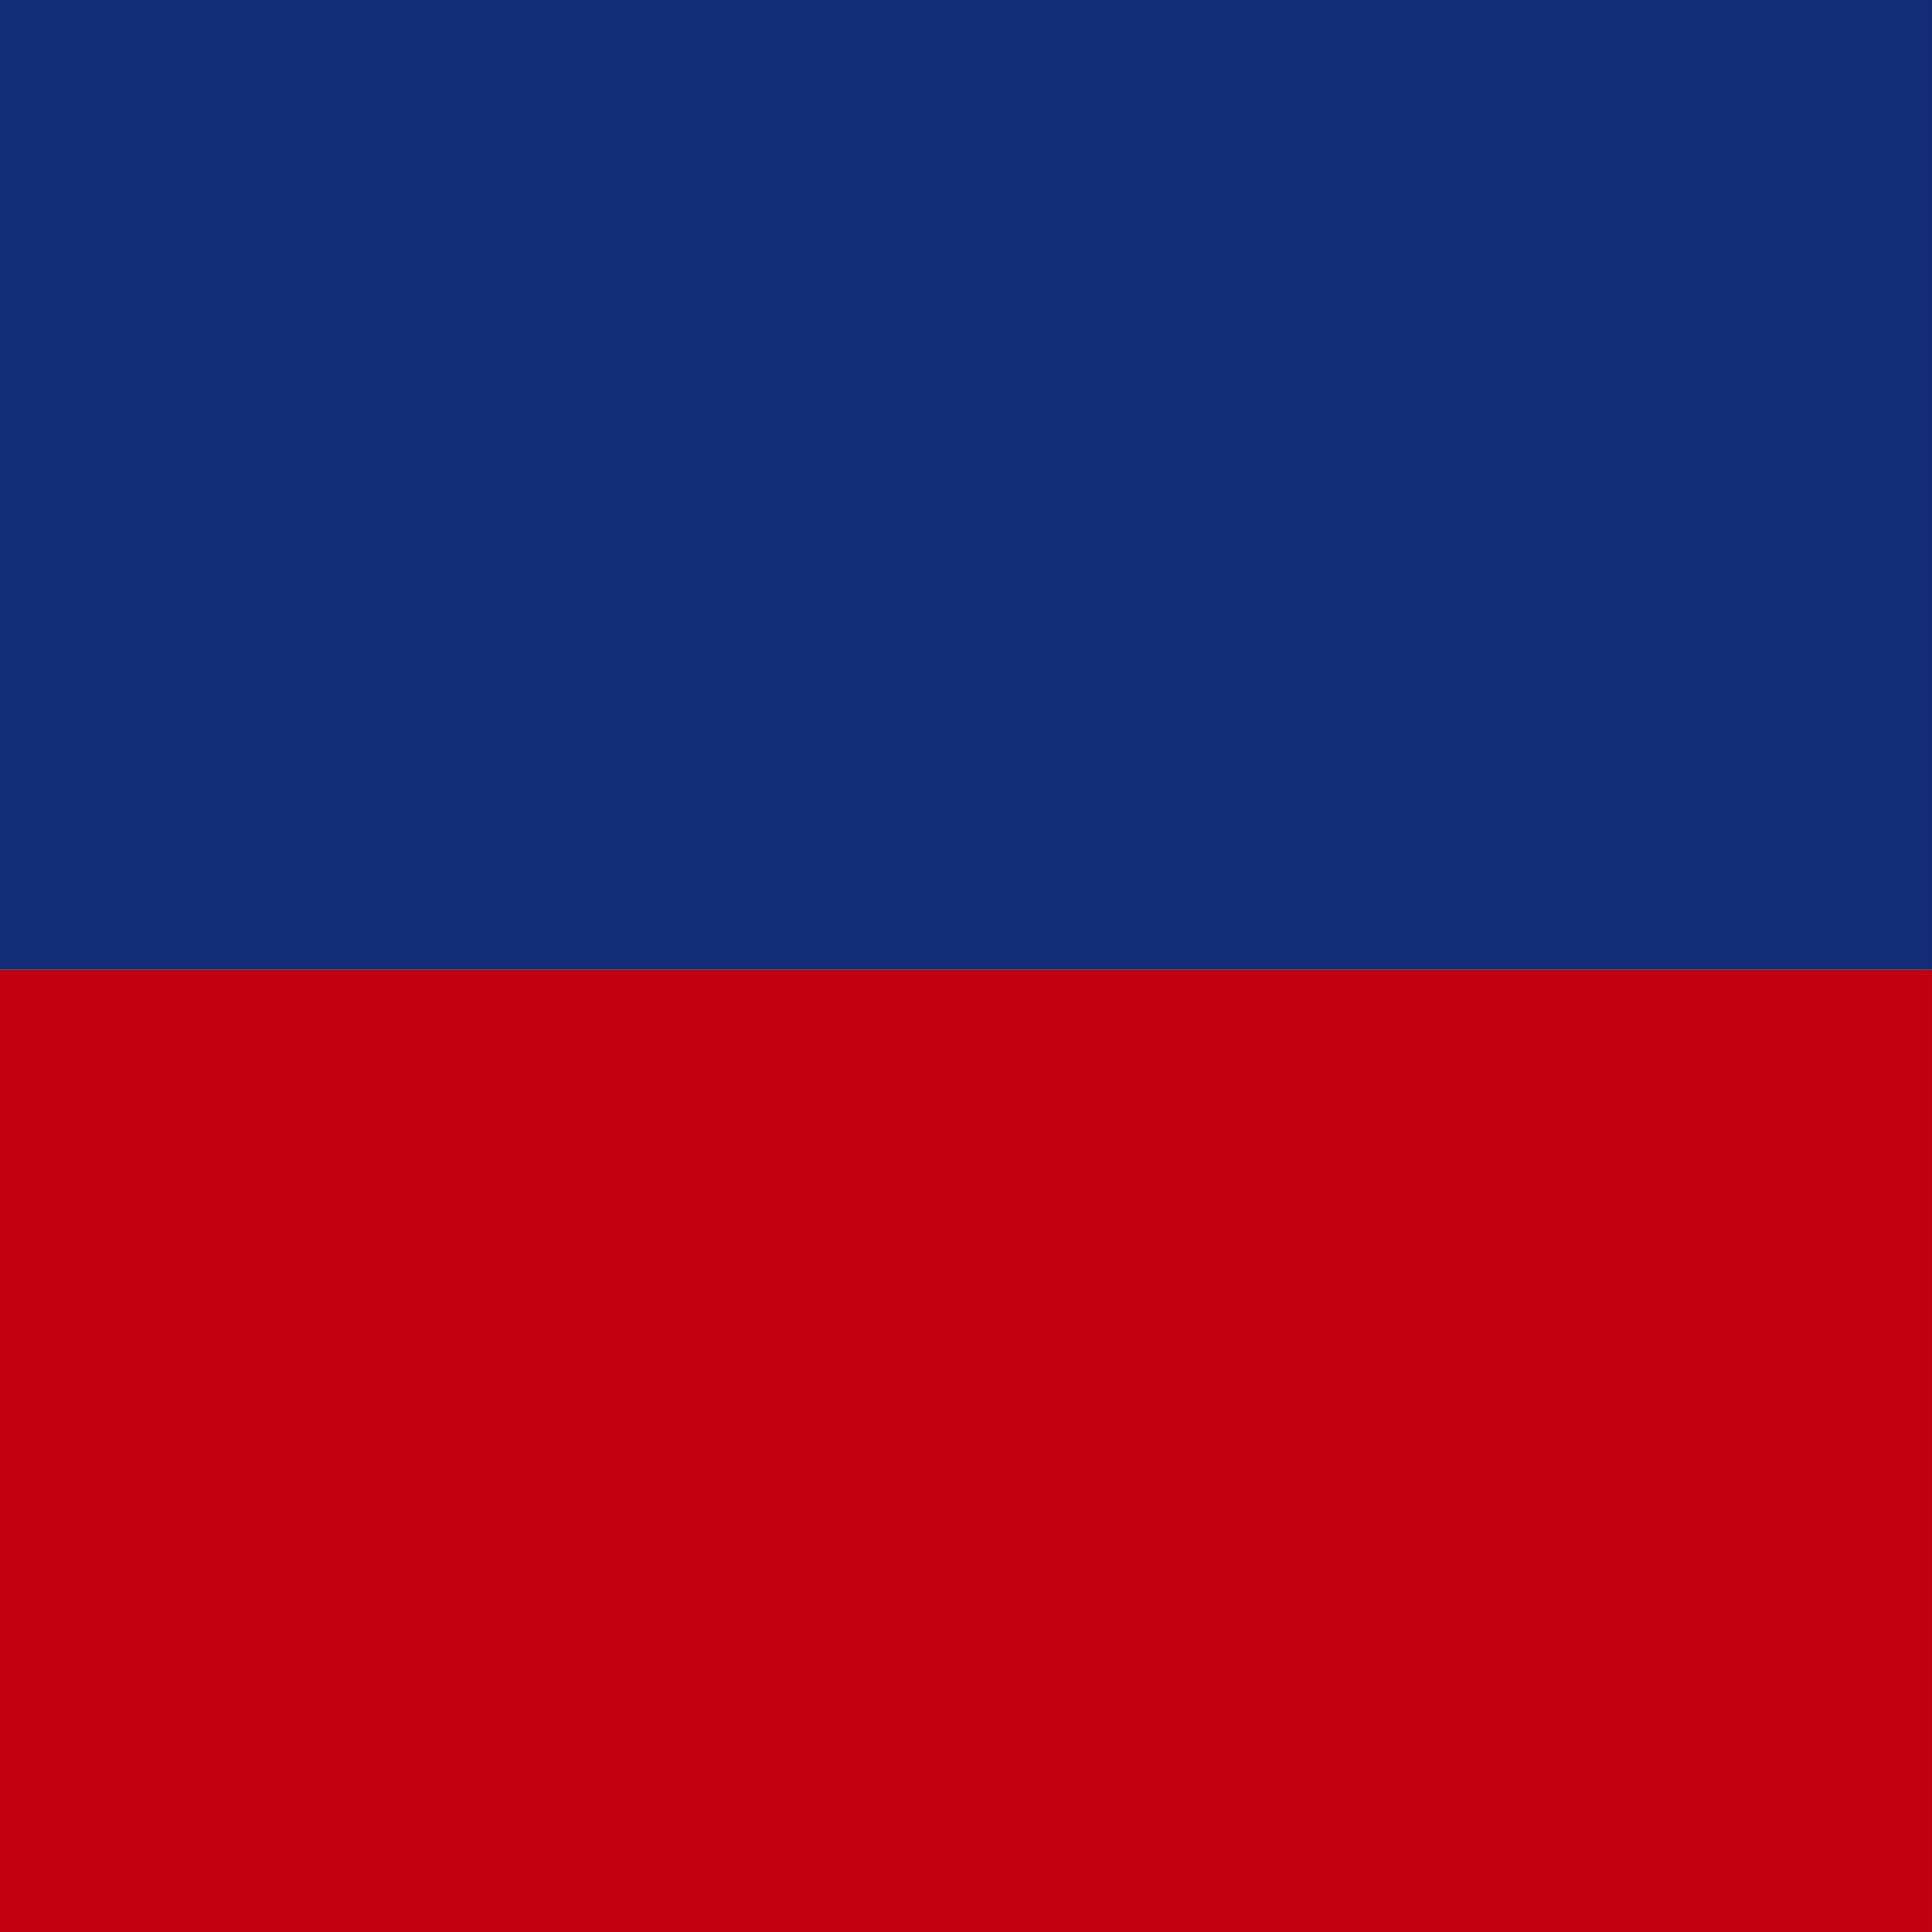
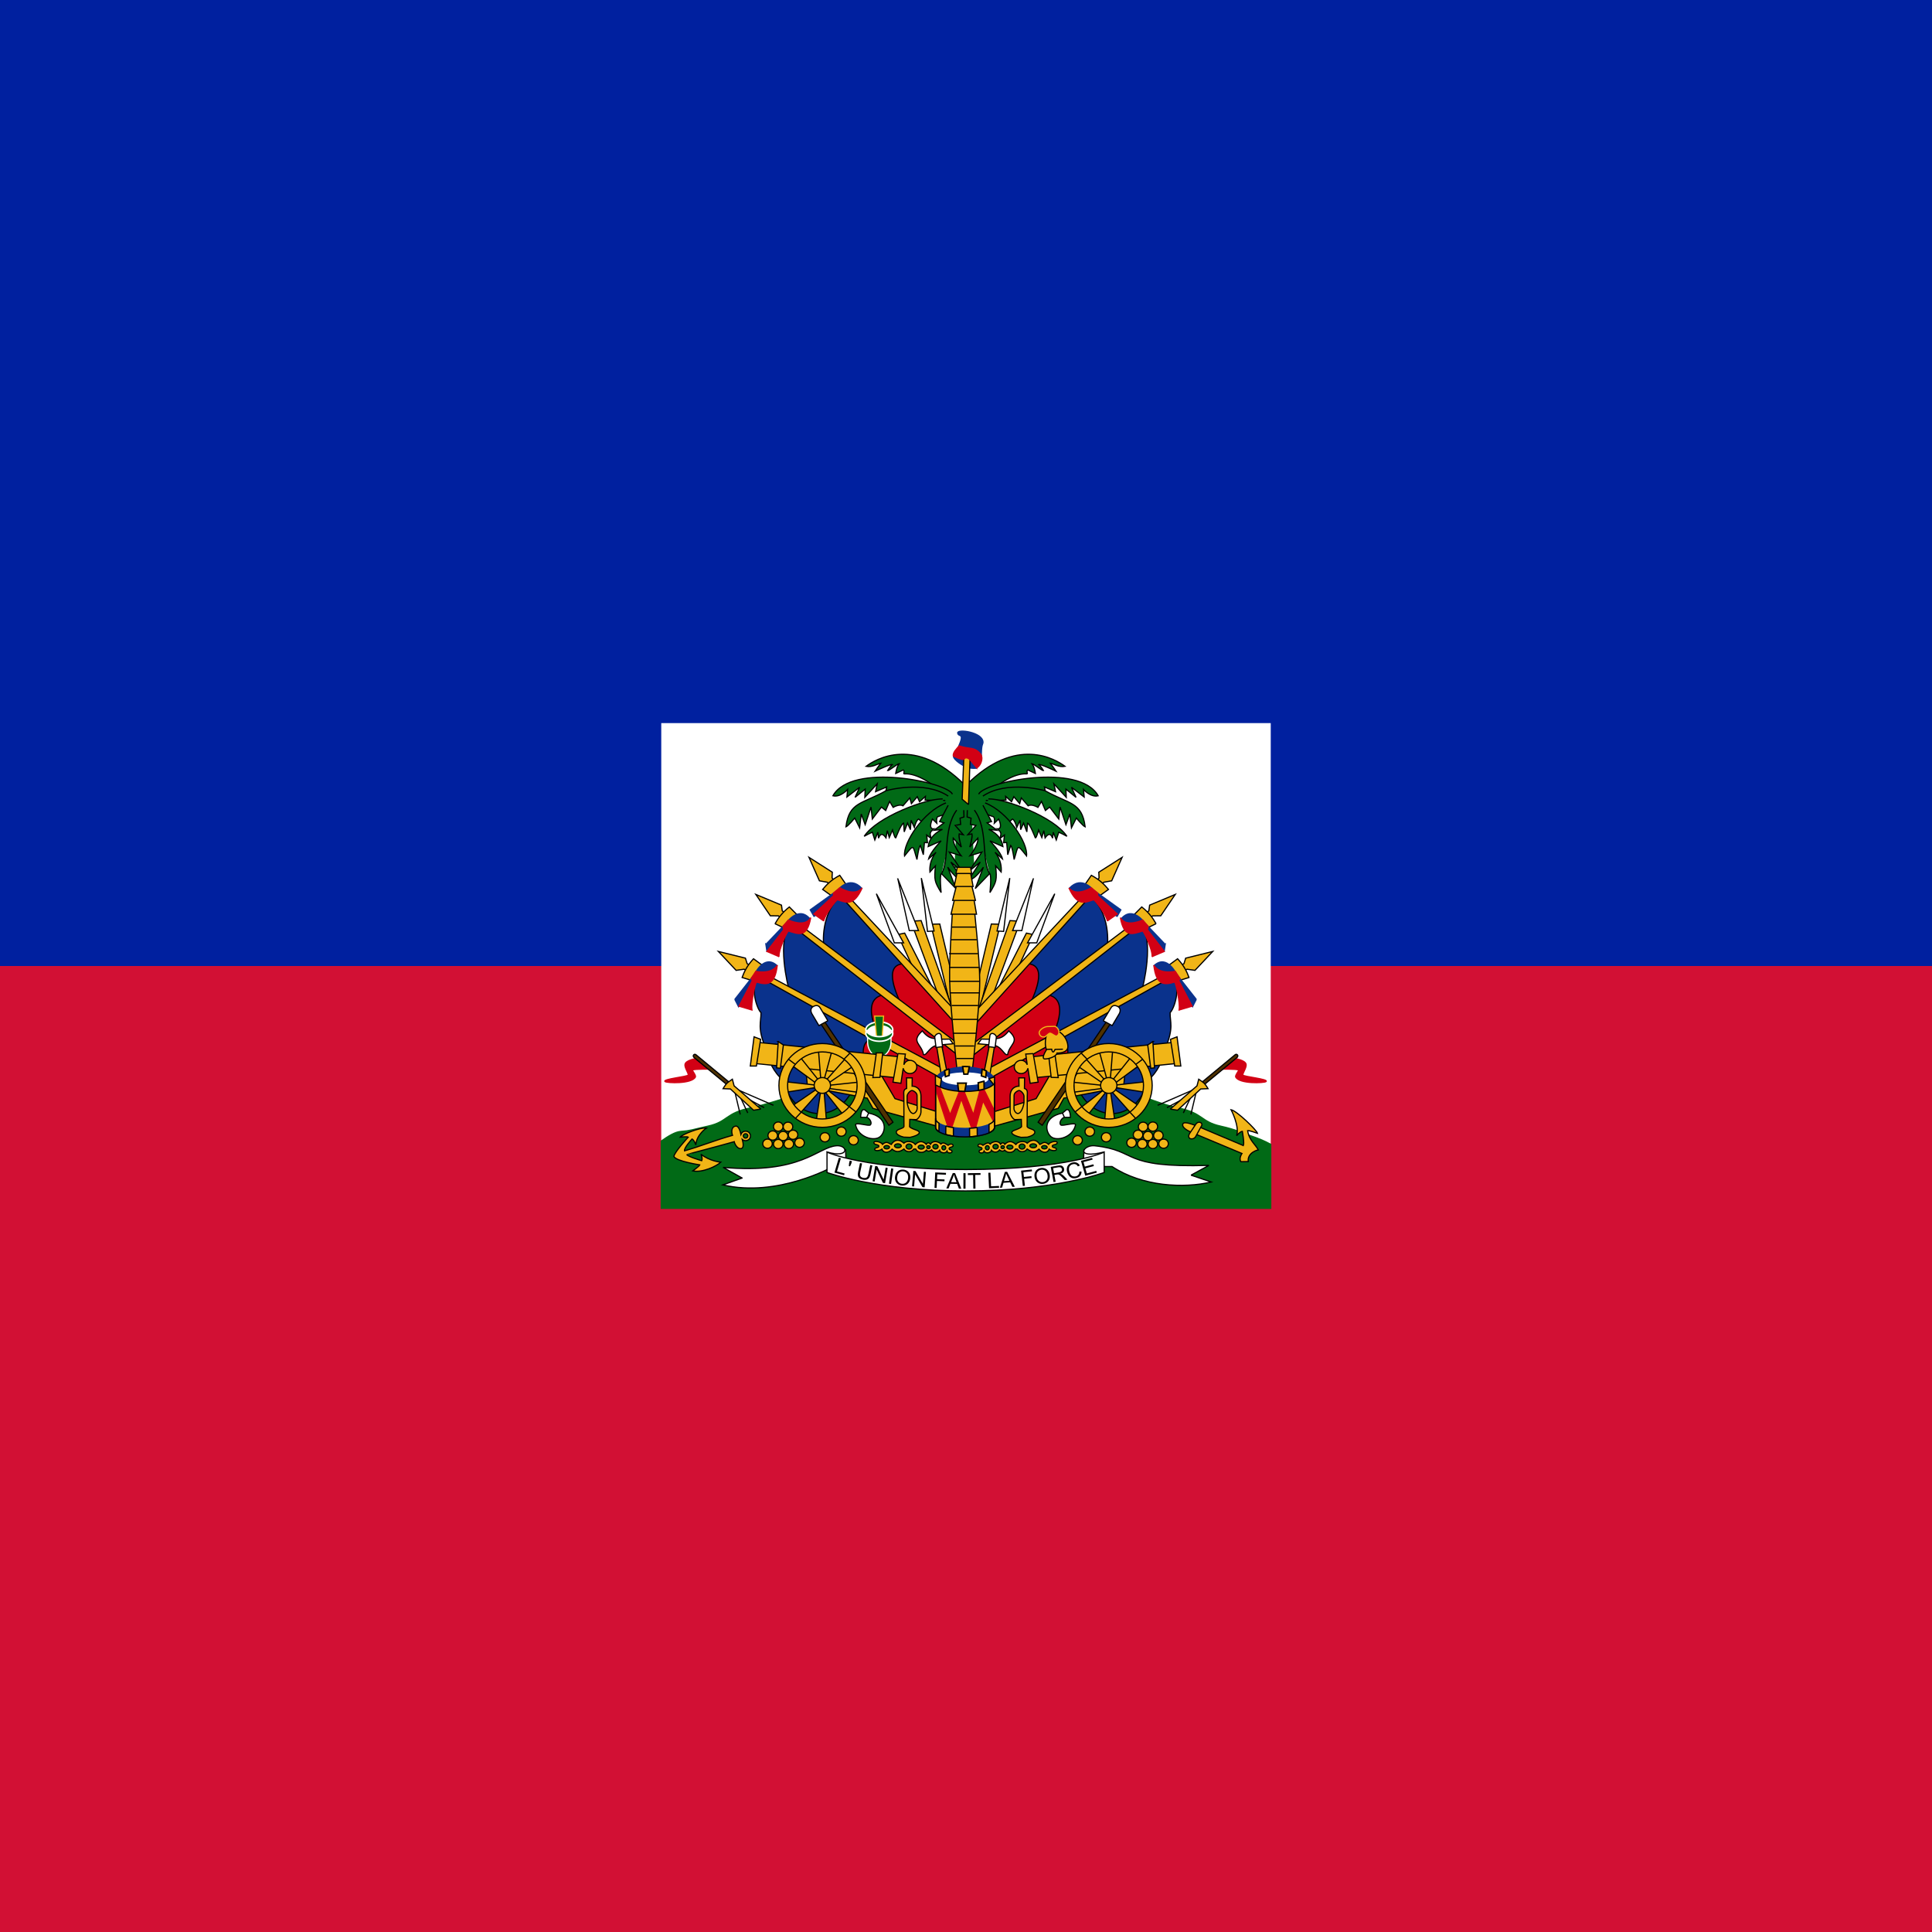
- <svg xmlns="http://www.w3.org/2000/svg" height="512" width="512">
-   <g fill-rule="evenodd" stroke-width="1pt">
-     <path fill="#132c77" d="M0 0h511.995v256.856H0z" />
-     <path fill="#c00011" d="M0 256.856h511.995v255.162H0z" />
+ <svg xmlns="http://www.w3.org/2000/svg" xmlns:xlink="http://www.w3.org/1999/xlink" height="512" width="512">
+   <path fill="#d21034" d="M0 0h512v512H0z" />
+   <path fill="#00209f" d="M0 0h512v256H0z" />
+   <g fill="#f1b517" stroke="#000" stroke-width=".183">
+     <path fill="#fff" stroke="none" d="M175.24 191.63h161.52v128.583H175.24z" stroke-width=".312" />
+     <path d="M288.507 284.614l-32.963.957-32.814.374s-16.86 6.235-23.75 7.634c-6.872 1.396-5.978 3.653-11.295 4.84-4.26.953-4.75 1.253-7.25 1.417-1.512.1-3.374 1.263-5.196 2.545v17.833h161.52V303.25c-1.75-.953-3.418-1.61-5.126-2.19-2.373-.807-3.972-1.69-8.23-2.64-5.318-1.19-4.425-3.446-11.296-4.842-6.892-1.4-23.6-8.964-23.6-8.964z" fill="#016a16" stroke="#016a16" stroke-width=".312" />
+     <g transform="translate(-170.667) scale(1.70667)">
+       <g id="a">
+         <path d="M244.53 143.512l1.396-.033 2.555 10.748-.544 3.386-3.407-14.102z" />
+         <path d="M243.064 136.346l.954 8.284 1.022-.066-1.976-8.218z" fill="#fff" />
+         <path d="M245.722 154.59l-4.293-11.54 1.6-.098 5.01 14.102-2.318-2.465z" />
+         <path d="M239.42 136.477l1.77 8.02h1.432l-3.203-8.02z" fill="#fff" />
+         <path d="M241.906 150.546l-2.52-5.424 1.09-.23 4.6 9.007-3.17-3.354z" />
+         <path d="M236.08 138.778l2.794 7.626h1.43l-4.224-7.626z" fill="#fff" />
+         <g>
+           <path d="M242.25 151.364l-11.437-12.484c-3.57 2.828-2.908 8.02-2.908 8.02l12.957 10.167 1.387-5.703z" fill="#0a328c" />
+           <path d="M248.86 158.235l-8.482-8.594c-3.587.126-.74 5.48-.56 6.153l9.043 7.734v-5.292z" fill="#d20014" />
+           <path d="M248.14 156.757l-17.54-18.78-.685.483 18.56 20.622-.336-2.325zM229.586 136.772l-.385-.446.04-.89-3.62-2.304 1.617 3.64 1.232.223.384.446.732-.668z" />
+           <path d="M227.738 138.11c.616-.743 1.348-1.486 2.657-2.192l1 1.45-2.155 1.82-1.502-1.078z" />
+           <path d="M225.81 141.278l.59 1.026c.363-.135 4.03-3.457 4.03-3.457l2.632-.08.756-.838c-1.932-2.08-3.752.296-3.752.296l-4.255 3.052z" fill="#0a328c" stroke="#0a328c" />
+           <path d="M227.91 143.007c.14-.918 1.877-3.214 2.13-3.295 1.302.39 2.514 1.14 3.834-1.837-1.148 1.46-3.47-.027-3.47-.027l-1.01.838.03.405-3.053 2.837 1.54 1.08z" fill="#d20014" stroke="#d20014" />
+         </g>
+         <g>
+           <path d="M237.252 154.672l-14.367-11.41c-2.46 2.502-.415 10.23-.415 10.23l14.043 7.608.74-6.428z" fill="#0a328c" />
+           <path d="M249.166 163.917l-11.818-9.467c-4.036.566-.864 6.506-.623 7.16l12.48 6.77-.04-4.463z" fill="#d20014" />
+           <path d="M248.697 162.005l-25.554-19.182-.587.59 26.837 20.956-.696-2.365zM221.928 141.807l-.46-.374-.122-.885-3.98-1.662 2.25 3.314 1.253.014.458.374.6-.78z" />
+           <path d="M220.35 143.433c.472-.835 1.06-1.69 2.22-2.603l1.247 1.26-1.795 2.152-1.673-.81z" />
+           <path d="M218.925 146.64l.16 1.06c.337-.187 3.56-3.725 3.56-3.725l2.586-.477.528-.833c-1.797-2.114-3.713.698-3.713.698l-3.12 3.278z" fill="#0a328c" stroke="#0a328c" />
+           <path d="M220.97 148.545c-.122-.982 1.22-3.863 1.456-3.98 1.547.46 2.894 1.152 3.462-2.07-.897 1.614-3.46.363-3.46.363l-.86.98.12.53-2.61 3.37 1.893.807z" fill="#d20014" stroke="#d20014" />
+         </g>
+         <g>
+           <path d="M236.224 161.65c-.19-.045-18.517-10.44-18.517-10.44-1.334 2.25-.128 5.52.457 6.028.034 1.5-.602 2.306.707 5.44.387 2.035 1.33 3.912 2.7 5.026 1.672 6.417 8.223 6.848 10.747 1.624l3.907-7.677z" fill="#0a328c" />
+           <path d="M248.352 168.512l-12.548-7.355c-4.036.567.085 8.056.326 8.71l12.116 4.304.106-5.658z" fill="#d20014" />
+           <path d="M246.243 165.846l-28.35-15.09-.484.673 29.904 16.646-1.07-2.23zM216.528 149.937l-.514-.3-.265-.856-4.2-1.04 2.757 2.935 1.24-.177.515.3.466-.86z" />
+           <path d="M215.232 151.782c.332-.896.773-1.828 1.772-2.907l1.436 1.056-1.425 2.4-1.783-.548z" />
+           <path d="M214.1 155.18l.593 1.168c.307-.232 3.004-4.578 3.004-4.578l2.492-.82.468-1.014c-2.002-1.85-3.498 1.342-3.498 1.342l-3.06 3.903z" fill="#0a328c" stroke="#0a328c" />
+           <path d="M216.772 156.836c-.2-1 .484-4.197.7-4.345 1.56.466 2.863.598 3.223-2.62-.907 1.528-3.328.952-3.328.952l-.71 1.085.15.38-2.06 3.95 2.025.6z" fill="#d20014" stroke="#d20014" />
+         </g>
+       </g>
+       <use height="100%" width="100%" xlink:href="#a" transform="matrix(-1 0 0 1 499.86 0)" />
+     </g>
+     <g transform="translate(-170.667) scale(1.70667)">
+       <path d="M248.757 125.603l-.465 9.07h2.9l-.425-8.992 3.023-.423-.335-3.582-7.51.29.04 3.253 2.772.385z" fill="#016a16" stroke="#016a16" />
+       <g id="b" fill="#016a16">
+         <path d="M249.817 121.898c-7.764-7.77-13.878-3.98-15.334-2.902.963.187 1.826-.412 2.273-.48-.28.353-.865 1.23-.865 1.23s2.4-1.135 2.67-1.03c-.347.275-.728.935-.728.935.178.07 1.528-1.056 1.795-1.076-.41.466-.54 1.528-.54 1.528l1.17-.545c.305.216-.084.63.18.61 1.945-.16 4.678 1.776 5.054 2.37" />
+         <path d="M247.895 123.32c-.81-1.853-15.588-5.004-18.56.245 1.164.293 2.276-.976 2.276-.976l-.1 1.17 1.972-1.512-.708 1.56 1.568-1.268-.05 1.27 1.92-2.1-.252 1.22 1.72-.73-.203 1.023" />
+         <path d="M247.238 123.614c-3.793-2.537-9.66-.83-9.66-.83-3.74 2.1-5.736 1.72-6.22 5.61.355-.145 1.366-1.365 1.366-1.365l.76 1.512.25-2.147.608 1.66.91-2.733.203 1.854 1.416-1.854.658.536.607-1.415.556.927s.962-.585 1.52-.244l1.06-1.22.253.88.91-1.074.355.78.91-.83-.05.586 3.135.05" />
+         <path d="M246.38 124.053c-2.643-.05-10.226 2.812-12.188 5.806a13.29 13.29 0 0 1 1.263-.636l.387 1.203.473-1.203.1.927c.29-.723.618-.805 1.164-.048l.2-1.122.305 1.073.505-1.17s.318 1.27.506 1.22c0 0 .838-2.195 1.214-2.294l.1 1.365.506-1.366.456 1.024.1-1.464.506 1.122s.266-1.103.658-1.317l.758.683 3.378-2.427" />
+         <path d="M246.888 124.678c-3.52 1.35-6.67 6.18-6.43 8.226 1.565-1.94 1.23-1.674 1.928.56 0 0 .264-1.955.53-2.187l.46 1.446.17-1.892.47.023-.12-1.187.698.535c-.163-.677-.338-.906.386-1.488 0 0-.917.117-.193-1.535l.675.65s-.12-.72.12-1l2.485-.86" />
+         <path d="M247.23 125.04l-1.33 2.534.68.197-1.534 1.153 1.296-.132s-1.978.725-2.217 2.666l2.013-.888s-1.706 1.744-1.945 2.797l1.16-1.02s-1.125 1.217-.955 3.06l.853-.954c-.204 2.238-.136 2.436.888 4.147 0 0-.273-2.633.034-2.962l2.25 2.337-1.26-3.324s1.397 2.106 2.25 1.91l-1.774-2.7 1.74 1.415-1.978-2.96 1.84.558s-1.33-1.677-1.227-2.73l1.262 1.382s-.477-1.58-.34-2.04l.647.132-1.262-1.448.853-.165-.102-.953.615-.197-.034-1.053M248.56 125.797c-2.184 2.96-1.058 7.535-2.354 9.87" />
+       </g>
+       <use height="100%" width="100%" xlink:href="#b" transform="matrix(-1 0 0 1 499.86 0)" />
+       <path d="M250.945 166.535s1.19-9.945 1.186-14.225c0-3.37-.813-10.835-.813-10.835H247.9s-.52 7.43-.442 10.79c.1 4.28 1.186 14.27 1.186 14.27h2.3z" />
+       <path d="M247.674 141.953h3.96l-.465-2.666h-2.87l-.626 2.666z" />
+       <path d="M247.927 139.816h3.54l-.668-2.666h-2.18l-.693 2.666z" />
+       <path d="M248.155 137.655h2.95l-.5-2.666h-1.876l-.575 2.665z" />
+       <path d="M250.71 134.673h-2.064l-.21.964h2.442l-.17-.964zM251.132 164.367h-2.62M251.275 162.42h-2.94M251.664 160.444h-3.727M251.856 158.29h-3.9M251.883 156.14h-4.102M252.043 154.17h-4.45M252.053 152.38h-4.65M252.025 150.22h-4.65M251.87 148.084h-4.495M251.664 145.914H247.6M251.467 143.955h-3.672" />
+       <g>
+         <path d="M249.91 119.044c-.69-.324-2.246-1.313-1.784-1.903l.713-1.213c1.01-2.277-.02-1.395-.127-2.106-.103-.68 3.865-.148 3.924 1.398.016.426-.295.176-.252 2.61l-.755 1.46c-.565.052-1.234-.015-1.72-.244z" fill="#0a328c" stroke="#0a328c" />
+         <path d="M250.392 124.934l-.986-.83.273-7.105.964.282-.252 7.652z" />
+         <path d="M251.672 119.246c.62-.362 1.024-1.443.65-2.085-1.016-1.286-1.673-.755-3.378-1.335-.34.362-1.055 1.06-.902 1.58 2.242 1.055 1.372.155 2.114.287.4.07.658.545 1.516 1.554z" fill="#d20014" stroke="#d20014" />
+       </g>
+     </g>
+     <g transform="translate(-170.667) scale(1.70667)">
+       <use height="100%" width="100%" xlink:href="#c" transform="matrix(1 0 0 -1 -.002 320.37)" />
+       <path d="M238.358 161.75c0 1.3-.815 2.353-1.818 2.353-1.004 0-1.82-1.054-1.82-2.353v-1.276h3.638v1.276z" fill="#016a16" stroke="#fff" stroke-width=".181" stroke-linecap="round" />
+       <ellipse cx="236.539" cy="160.063" rx="1.806" ry=".898" fill="#fff" stroke="none" />
+       <path d="M236.126 161.075l-.31-3.297h1.382l-.226 3.297h-.846z" fill="#016a16" stroke="#f1b517" />
+       <path id="c" d="M238.538 160.118c-.265.493-1.06.852-2 .852-.937 0-1.727-.36-1.992-.852a.756.756 0 0 0-.1.36c0 .668.938 1.21 2.093 1.21 1.154 0 2.09-.542 2.09-1.21a.748.748 0 0 0-.092-.36z" fill="#016a16" stroke="#fff" stroke-width=".237" stroke-linecap="round" />
+       <g id="d">
+         <path d="M246.035 172.786l-7.06-2.19-3.076-5.254-10.894-.535.378 3.94 9.28 1.777.882 1.58 10.666 2.97-.177-2.288z" />
+         <path d="M238.662 174.254l-11.149-16.398-.547.41 11.06 16.468.636-.48z" fill="#503200" />
+         <path d="M228.55 158.5l-1.19-1.992c-.222-.368-.56-.49-1.058-.228-.484.255-.437.76-.24 1.123l1.1 1.852 1.39-.755z" fill="#fff" />
+         <path d="M239.986 164.127l-22.496-2.286-.547 3.272 22.387 2.25.656-3.235z" />
+         <path d="M217.09 160.997l-.584 4.538h.948l.656-4.15-1.02-.388zM220.844 161.735l-.255 4.08.582.07.474-3.622-.802-.528zM236.085 163.494l-.547 3.834 1.094-.035.437-3.8h-.985zM239.436 163.6l-.78 4.433 1.24.18.353-2.332c.1.47.53.825 1.045.825.59 0 1.07-.464 1.07-1.032 0-.568-.48-1.026-1.07-1.026-.41 0-.78.24-.94.687l.23-1.662-1.15-.073zM231.317 164.32l-3.094 3.48.36.424 3.972-2.71-1.238-1.195zM224.124 173l3.094-3.482-.36-.423-3.972 2.71 1.238 1.195zM232.22 172.13l-3.764-2.91-.387.272 2.964 3.756 1.186-1.12zM222.938 165.413l3.816 2.81.464-.348-2.99-3.755-1.29 1.293zM227.09 163.094l.365 4.573.513-.022 1.207-4.452-2.085-.1zM228.34 174.19l-.364-4.574-.565-.053-.69 4.626h1.62zM233.4 168.026l-4.794.51-.073.457 4.85.634.018-1.6zM221.993 169.61l4.68-.74.1-.365-4.842-.54.063 1.644z" />
+         <ellipse cx="227.693" cy="168.548" rx="1.27" ry="1.225" />
+         <path d="M234.438 168.548c0 3.592-3.022 6.507-6.745 6.507-3.723 0-6.745-2.915-6.745-6.507 0-3.592 3.022-6.507 6.745-6.507 3.723 0 6.745 2.916 6.745 6.508zm-1.347 0c0 2.874-2.418 5.207-5.397 5.207-2.98 0-5.398-2.333-5.398-5.207 0-2.874 2.42-5.207 5.398-5.207 2.98 0 5.398 2.334 5.398 5.208z" fill-rule="evenodd" stroke-linecap="round" />
+         <path d="M223.48 165.264l-1.057-.796M231.034 164.493l.902-.92M232.967 172.7l-1.11-.87M223.48 173.696l.954-1.02" />
+         <g>
+           <path d="M246.196 162.122l1.155 5.886-.94.497-1.015-6.3.8-.083z" />
+           <path d="M245.592 161.364c-.535-.224-1.232.155-2.374-1.292-1.878 1.723-.107 1.98.18 3.686.53.218.857-1.323 2.3-1.48.18-.02 2.3-.204 2.3-.204l-.533-.726s-1.474.04-1.873.016z" fill="#fff" />
+           <path d="M246.36 162.518l-.215-1.756c-.232-.62-1-.087-1 .275l.197 1.62 1.017-.14z" fill="#fff" />
+         </g>
+         <path d="M240.765 167.372l.02 1.637c-.537.182-.455.584-.438 1.167l.02 4.772c-.19.315-.78.33-1.055.578-.277.248-.242.73 1.02 1.047l.975.035c1.486-.325 1.793-.818 1.048-1.095-.397-.148-.92-.324-1.117-.557l.033-1.137.965.036c.26 0 .753-.652.77-1.185l.005-2.47c-.035-1.4-1.085-1.558-1.38-1.54l.02-1.29-.885.002zm1.63 2.73c.018-.4-.555-.757-.786-.767-.23-.01-.735.467-.752.867v1c.034.367.327 1.61.915 1.7.28.044.64-.4.64-.766l-.017-2.034z" fill-rule="evenodd" />
+         <g fill="#fff">
+           <path d="M234.275 172.328c-.636-.257-.63 1.172-.63 1.172l1.002.01c.44.2.792.843.512 1.16-.232.26-2.178-.442-2.31-.038.345 1.94 2.918 2.688 3.85 1.84.91-.832 1.14-3.05-1.818-3.63l-.607-.514zM234.87 172.856l-.292.64" />
+         </g>
+         <g>
+           <path d="M214.943 173.055l-.963-4.05M216.112 172.822l-1.48-3.153M218.658 171.993l-3.337-1.792M220.103 171.628l-6.192-2.688" />
+           <path d="M210.215 166.013s-2.254-.036-2.656.122c-.163.064.566.825.415 1.115-.563 1.083-4.394.934-4.697.698-.52-.405 3.568-.753 3.595-1.03.03-.315-.605-1.145-.506-1.654.128-.66 1.788-.907 1.788-.907l2.06 1.656z" fill="#d20014" stroke="#d20014" />
+           <path d="M213.233 168.05l-5.102-4.222s-.224-.238-.412-.033c-.184.2.07.43.07.43l5.262 4.35.183-.525z" fill="#503200" />
+           <path d="M218.146 172.217c-.09-.087-4.155-3.608-4.155-3.608l-.27-1.03s-.628.426-.858.646c-.23.22-.587.82-.587.82l1.138.05 3.595 3.295 1.138-.173z" />
+         </g>
+         <g>
+           <ellipse cx="232.534" cy="177.056" rx=".74" ry=".715" />
+           <ellipse cx="230.641" cy="175.716" rx=".74" ry=".715" />
+           <ellipse cx="228.091" cy="176.593" rx=".74" ry=".715" />
+           <ellipse cx="224.153" cy="177.445" rx=".74" ry=".715" />
+           <ellipse cx="222.487" cy="177.64" rx=".74" ry=".715" />
+           <ellipse cx="220.846" cy="177.64" rx=".74" ry=".715" />
+           <ellipse cx="219.18" cy="177.591" rx=".74" ry=".715" />
+           <ellipse cx="219.988" cy="176.325" rx=".74" ry=".715" />
+           <ellipse cx="221.604" cy="176.398" rx=".74" ry=".715" />
+           <ellipse cx="223.144" cy="176.203" rx=".74" ry=".715" />
+           <ellipse cx="222.361" cy="174.961" rx=".74" ry=".715" />
+           <ellipse cx="220.846" cy="174.937" rx=".74" ry=".715" />
+         </g>
+         <path d="M236.47 177.99c0-.315-.77-.18-.77-.55 0-.41 1.174-.11 1.336.253.66-.596.944-.16 1.348.02.575-.855 1.287-.823 1.98-.197.402-.443 1.41-.297 1.758.197.664-.66 1.255-.497 1.715-.02.186-.346.458-.27.654-.02.355-.628 1.243-.44 1.617-.024.332-.367.673-.08 1.114.19.298-.28.78-.228.78.05 0 .288-.63.187-.63.473 0 .256.46.127.46.45 0 .255-.68.35-.786-.056-.23.44-1.062.27-1.144-.138-.276.334-.897.435-1.246-.06-.286.234-.63.267-.787.03-.517.557-1.388.443-1.688-.17l-.295.013c-.508.69-1.302.37-1.52-.01-.853.615-1.362.42-1.838.02-.548.666-1.38.62-1.573 0-.368.267-1.137.33-1.137.017 0-.3.653-.192.653-.47zm1.655.15c0 .144-.195.26-.436.26-.24 0-.436-.116-.436-.26 0-.142.195-.26.435-.26s.435.118.435.26zm1.82-.217c0 .172-.235.312-.524.312-.288 0-.523-.14-.523-.312 0-.173.235-.312.524-.312.29 0 .525.14.525.313zm3.575.197c0 .175-.212.316-.474.316s-.474-.14-.474-.316c0-.174.212-.316.474-.316s.474.142.474.316zm-1.904-.083c0 .22-.207.4-.463.4s-.464-.18-.464-.4c0-.22.207-.4.463-.4s.463.18.463.4zm4.06.01c0 .198-.186.358-.414.358-.23 0-.415-.16-.415-.358 0-.197.186-.357.415-.357.228 0 .414.16.414.357zm-1.244.083c0 .128-.12.23-.267.23-.148 0-.268-.102-.268-.23 0-.127.12-.23.268-.23.147 0 .267.103.267.23zm2.422.094c0 .183-.135.33-.302.33-.166 0-.3-.147-.3-.33 0-.183.134-.332.3-.332.167 0 .302.15.302.332z" fill-rule="evenodd" />
+       </g>
+       <use height="100%" width="100%" xlink:href="#d" transform="matrix(-1 0 0 1 499.86 0)" />
+       <g stroke-width=".231">
+         <path d="M249.837 165.718c-2.512 0-4.55.944-4.55 2.102 0 .2.057.39.17.572.542.63 2.306 1.087 4.397 1.087 1.957 0 3.625-.403 4.277-.97.165-.217.257-.447.257-.69 0-1.158-2.038-2.102-4.55-2.102z" fill="#0a328c" stroke="#0a328c" />
+         <path d="M254.427 167.98v7.06c0 .827-2.048 1.498-4.572 1.498s-4.573-.67-4.573-1.5v-7.057c0 .83 2.05 1.5 4.573 1.5 2.524 0 4.572-.67 4.572-1.5z" stroke-width=".187" />
+         <path d="M245.282 167.982v1.082l2.22 6.845 1.772-5.265 1.946 5.465 1.425-5.16 1.783 3.47v-1.92l-1.656-3.363a8.25 8.25 0 0 1-.593.134l-1.03 3.813-1.446-3.604a14.522 14.522 0 0 1-.715-.024l-1.454 3.627-1.66-4.367c-.377-.217-.594-.466-.594-.734z" fill="#d20014" stroke="#d20014" stroke-width=".183" />
+         <path d="M254.427 173.72v1.32c0 .826-2.048 1.498-4.572 1.498s-4.573-.672-4.573-1.5v-1.317c0 .83 2.05 1.5 4.573 1.5 2.524 0 4.572-.67 4.572-1.5z" fill="#0a328c" stroke="#0a328c" stroke-width=".187" />
+         <path d="M251.737 175.085c-.372.055-.77.097-1.185.118l.01 1.317c.418-.02.815-.062 1.187-.118l-.013-1.317zM246.868 174.855l-.012 1.312c.353.1.75.185 1.186.246v-1.317a8.907 8.907 0 0 1-1.174-.24zM245.282 173.723v1.317c0 .246.185.474.506.68l.023-1.302c-.335-.21-.528-.443-.528-.695zM254.428 173.863l-.023.006c-.08.266-.38.515-.83.722l.005 1.312c.53-.245.848-.54.848-.863v-1.177z" stroke-width=".187" />
+         <path d="M254.427 168.027v7.012c0 .827-2.048 1.498-4.572 1.498s-4.573-.67-4.573-1.5v-7.01" fill="none" stroke-width=".187" />
+         <path d="M253.392 167.52c0 .5-1.584.907-3.537.907-1.954 0-3.538-.406-3.538-.907 0-.5 1.584-.907 3.538-.907 1.953 0 3.537.406 3.537.907z" fill="#fff" stroke="#fff" stroke-width=".192" />
+         <path d="M248.698 168.19l.157 1.25c.307.022.626.038.953.04l.232-1.29h-1.342zM252.8 167.887l-.91.247.057 1.177c.31-.052.602-.116.866-.19l-.012-1.233zM247.397 165.98c-.26.075-.5.164-.72.262l.127.945.58-.185.013-1.023zM249.837 165.606c-.122 0-.24.007-.36.01l.197 1.184.605-.012.237-1.154a9.727 9.727 0 0 0-.68-.028zM252.51 166.024l-.122 1.034.69.244.077-1.015a5.26 5.26 0 0 0-.645-.263z" />
+         <path d="M245.993 168.8l.184-1.288-.935-.506.028 1.465.723.33zM254.396 168.522l.042-1.288-.876.262.834 1.026z" stroke-width=".183" />
+       </g>
+       <g>
+         <path d="M263.686 160.03c.83-.116 2.062 1.023 2.136 2.432.06 1.118-1.69 1.06-1.69 1.06-.09.458-1.055.88-1.84.916-.763.033.207-1.432.207-1.432-.476-1.26.147-2.748.147-2.748l1.04-.23z" />
+         <path d="M262.5 162.948l.8-.03s.06.415.208.43c.157.018.326-.4.326-.4l1.217-.03" />
+         <path d="M264.13 160.86c.68-.492.085-1.48-.385-1.49l-1.098.03c-.517.01-1.392.572-1.276 1.058.103.424.388.618.832.544.202-.033.626-.563.83-.572.276-.013.88.588 1.1.43z" fill="#d20014" stroke="#f1b517" />
+       </g>
+       <path d="M214.242 174.855c-.617.078-.73.788-.5 1.44-2.686.756-5.086 1.74-7.455 2.406-.095-.473 1.174-1.844 1.174-1.844.337.162.588.93.588.93.084-1.578 1.64-2.628 1.64-2.628-.925-.122-3.733.967-4.07 1.412 0 0 1.088-.12 1.256 0 0 0-2.14 2.312-2.237 3 .333.75 4.027 1.31 4.027 1.31-.058.196-1.087.932-1.087.932 1.47.322 3.685-.718 4.347-1.35 0 0-1.728-.144-3.074-1.235 0 0 .277.68.11 1.004 0 0-2.1-.604-2.318-.952.006-.03 4.966-1.315 7.368-2 .088.428.565 1.238 1.138 1.047.374-.125.256-.866.117-1.39a.77.77 0 0 0 .505.185c.422 0 .767-.327.767-.735 0-.407-.345-.74-.767-.74-.338 0-.62.212-.72.505-.096-.453-.345-1.354-.808-1.295zm1.89 1.528c0 .19-.162.345-.36.345a.352.352 0 0 1-.357-.345c0-.19.16-.345.358-.345.197 0 .358.154.358.345z" fill-rule="evenodd" />
+       <g>
+         <path d="M293.068 177.884c.183-.367-.162-2.212-.162-2.212-.373.042-.882.68-.882.68.48-1.51-.865-4.036-.865-4.036.91.19 3.944 3.128 4.102 3.657 0 0-1.33-.474-1.53-.415.217 1.506 1.258 2.205 1.65 2.988 0 0-1.726.38-1.553 1.822l-1.128.02c-.39-.48.152-1.275.152-1.275l-7.74-3.24c-.498-.21-1.62-.72-1.45-1.32.168-.603 2.015.252 2.47.4l6.934 2.93z" />
+         <path d="M285.635 176.54l.91-1.672c.326-.44-.346-.92-.823-.356l-1.02 1.527c-.454.836.5 1.066.933.5z" />
+       </g>
+     </g>
+     <g fill="#fff">
+       <path d="M224.2 307.825l-.108-3.114-3.766.208-.215 3.392 4.09-.485z" stroke-width=".312" />
+       <path d="M196.672 312.19l-5.037-2.824c20.768 1.903 25.01-5.34 30.028-5.728 3.085-.24 3.567 3.417-2.41 1.677l1.545 3.825s-14.743 8.294-29.234 4.868l5.108-1.817zM287.146 307.825l.107-3.114 4.607.107.215 3.39-4.93-.382z" stroke-width=".312" />
+       <path d="M315.63 311.428l4.74-2.586c-23.79.71-18.374-3.907-30.276-5.202-3.076-.333-5.388 3.62 2.41 1.677l-1.545 3.825 3.74.003c8.104 5.336 19.04 5.813 26.285 4.1l-5.355-1.817z" stroke-width=".312" />
+       <path d="M219.167 305.337v5.383s13.19 4.894 36.726 4.894c23.637 0 36.725-4.894 36.725-4.894v-5.383s-9.982 4.6-36.725 4.6c-26.642 0-36.726-4.6-36.726-4.6z" stroke-width=".312" />
+     </g>
+     <path d="M221.138 310.75l1.164-3.94.54.148-1.026 3.476 2.012.553-.137.465-2.552-.7zm3.817-1.733l.065-.774.174-.664.576.14-.174.663-.33.71-.31-.076zm5.675-.266l.55.11-.49 2.32c-.084.403-.2.714-.343.933-.145.22-.357.38-.635.48-.28.1-.618.11-1.02.03-.39-.075-.695-.203-.915-.38-.22-.18-.358-.402-.413-.668-.054-.267-.036-.613.054-1.038l.49-2.32.55.108-.49 2.317c-.072.35-.093.613-.06.79.032.18.12.33.265.45.145.123.336.207.572.253.405.08.713.048.922-.095.21-.144.368-.467.474-.97l.49-2.32zm.62 4.285l.686-4.044.57.09 1.662 3.523.54-3.175.53.084-.685 4.044-.57-.09-1.662-3.525-.538 3.18-.532-.085zm4.337.655l.583-4.06.557.075-.583 4.06-.557-.075zm1.6-1.79c.08-.676.33-1.185.752-1.525.42-.34.93-.48 1.524-.413.39.043.73.17 1.02.385.293.214.502.49.628.83.126.34.165.713.117 1.12a2.36 2.36 0 0 1-.392 1.08c-.21.307-.485.527-.82.66-.338.132-.69.178-1.056.138a2.05 2.05 0 0 1-1.032-.396c-.29-.22-.498-.5-.622-.837a2.237 2.237 0 0 1-.12-1.043zm.575.07c-.058.492.032.894.273 1.206.24.313.566.492.98.537.42.047.782-.058 1.087-.313.305-.255.49-.645.55-1.17a2.03 2.03 0 0 0-.07-.886 1.3 1.3 0 0 0-.442-.63 1.418 1.418 0 0 0-.728-.288c-.396-.044-.75.05-1.067.28-.316.23-.51.653-.583 1.265zm3.94 2.418l.346-4.084.574.045 1.952 3.382.272-3.207.537.042-.346 4.085-.575-.046-1.95-3.385-.273 3.21-.54-.042zm5.954.415l.186-4.095 2.863.12-.022.484-2.3-.097-.06 1.268 1.993.084-.022.483-1.992-.084-.084 1.86-.56-.024zm3.13.133l1.713-4.067.604.01 1.656 4.13-.64-.01-.47-1.25-1.776-.034-.492 1.232-.596-.012zm1.26-1.66l1.44.027-.422-1.143a10.906 10.906 0 0 1-.284-.855c-.06.262-.14.52-.245.778l-.49 1.193zm3.265 1.725l.01-4.097h.562l-.01 4.1-.56-.002zm2.633-.01l-.054-3.615-1.4.02-.007-.484 3.367-.045.006.483-1.405.02.055 3.614-.562.008zm4.168-.1l-.198-4.093.562-.025.175 3.61 2.088-.094.024.483-2.65.12zm2.86-.124l1.324-4.2.604-.04 2.036 3.968-.638.044-.586-1.204-1.772.122-.374 1.27-.595.04zm1.097-1.762l1.437-.1-.526-1.1a11 11 0 0 1-.363-.828c-.035.266-.092.532-.17.797l-.378 1.23zm4.987 1.294l-.466-4.074 2.848-.303.055.482-2.288.244.144 1.26 1.98-.21.056.48-1.98.212.21 1.85-.558.06zm3.115-2.34c-.1-.672.01-1.225.327-1.658.318-.432.774-.69 1.367-.77.388-.055.75-.013 1.09.123.338.136.612.353.823.65.21.298.346.65.406 1.055.06.412.03.792-.095 1.14a1.72 1.72 0 0 1-.622.838c-.29.21-.62.34-.984.39-.396.056-.763.012-1.102-.13a1.85 1.85 0 0 1-.82-.657 2.265 2.265 0 0 1-.39-.98zm.574-.07c.072.49.265.856.58 1.1.313.243.676.337 1.087.28.42-.057.744-.247.972-.568.23-.322.304-.743.227-1.265a2.05 2.05 0 0 0-.302-.84 1.333 1.333 0 0 0-.593-.504 1.437 1.437 0 0 0-.78-.1 1.45 1.45 0 0 0-.96.532c-.244.3-.322.756-.23 1.366zm4.46 1.376l-.758-4.032 1.853-.325c.372-.065.662-.078.87-.04.207.04.385.14.536.303.15.163.246.355.288.577a1 1 0 0 1-.152.774c-.155.23-.428.407-.82.53.16.043.284.09.373.143.188.115.375.267.56.456l.933.97-.696.12-.71-.74a7.93 7.93 0 0 0-.504-.487c-.13-.11-.24-.183-.332-.22a.872.872 0 0 0-.272-.063c-.066-.002-.17.01-.312.034l-.64.113.336 1.79-.554.097zm.13-2.35l1.19-.208c.25-.044.444-.104.577-.18a.627.627 0 0 0 .324-.68.61.61 0 0 0-.304-.432c-.166-.098-.405-.12-.714-.065l-1.323.23.25 1.335zm6.71-.446l.578.015c-.013.46-.143.836-.388 1.13-.246.292-.584.486-1.016.58-.446.096-.83.088-1.15-.027a1.738 1.738 0 0 1-.817-.624 2.74 2.74 0 0 1-.47-1.024c-.096-.416-.098-.797-.005-1.143.092-.346.272-.632.54-.86.265-.226.582-.38.947-.46.415-.09.787-.063 1.117.08.33.142.593.385.79.73l-.51.24c-.165-.27-.353-.45-.567-.544-.214-.092-.46-.11-.736-.05-.32.07-.568.202-.747.396-.18.193-.284.424-.313.69-.03.268-.012.533.05.797.08.34.2.625.36.857.163.23.367.386.613.464.246.078.495.09.748.035.307-.067.547-.21.72-.426.173-.217.258-.502.255-.855zm1.56 1.114l-1.142-3.947 2.958-.797.135.466-2.417.65.35 1.21 2.263-.61.135.463-2.263.61.39 1.344 2.51-.676.135.466-3.053.822z" fill="#000" stroke="none" stroke-width=".312" />
  </g>
</svg>
